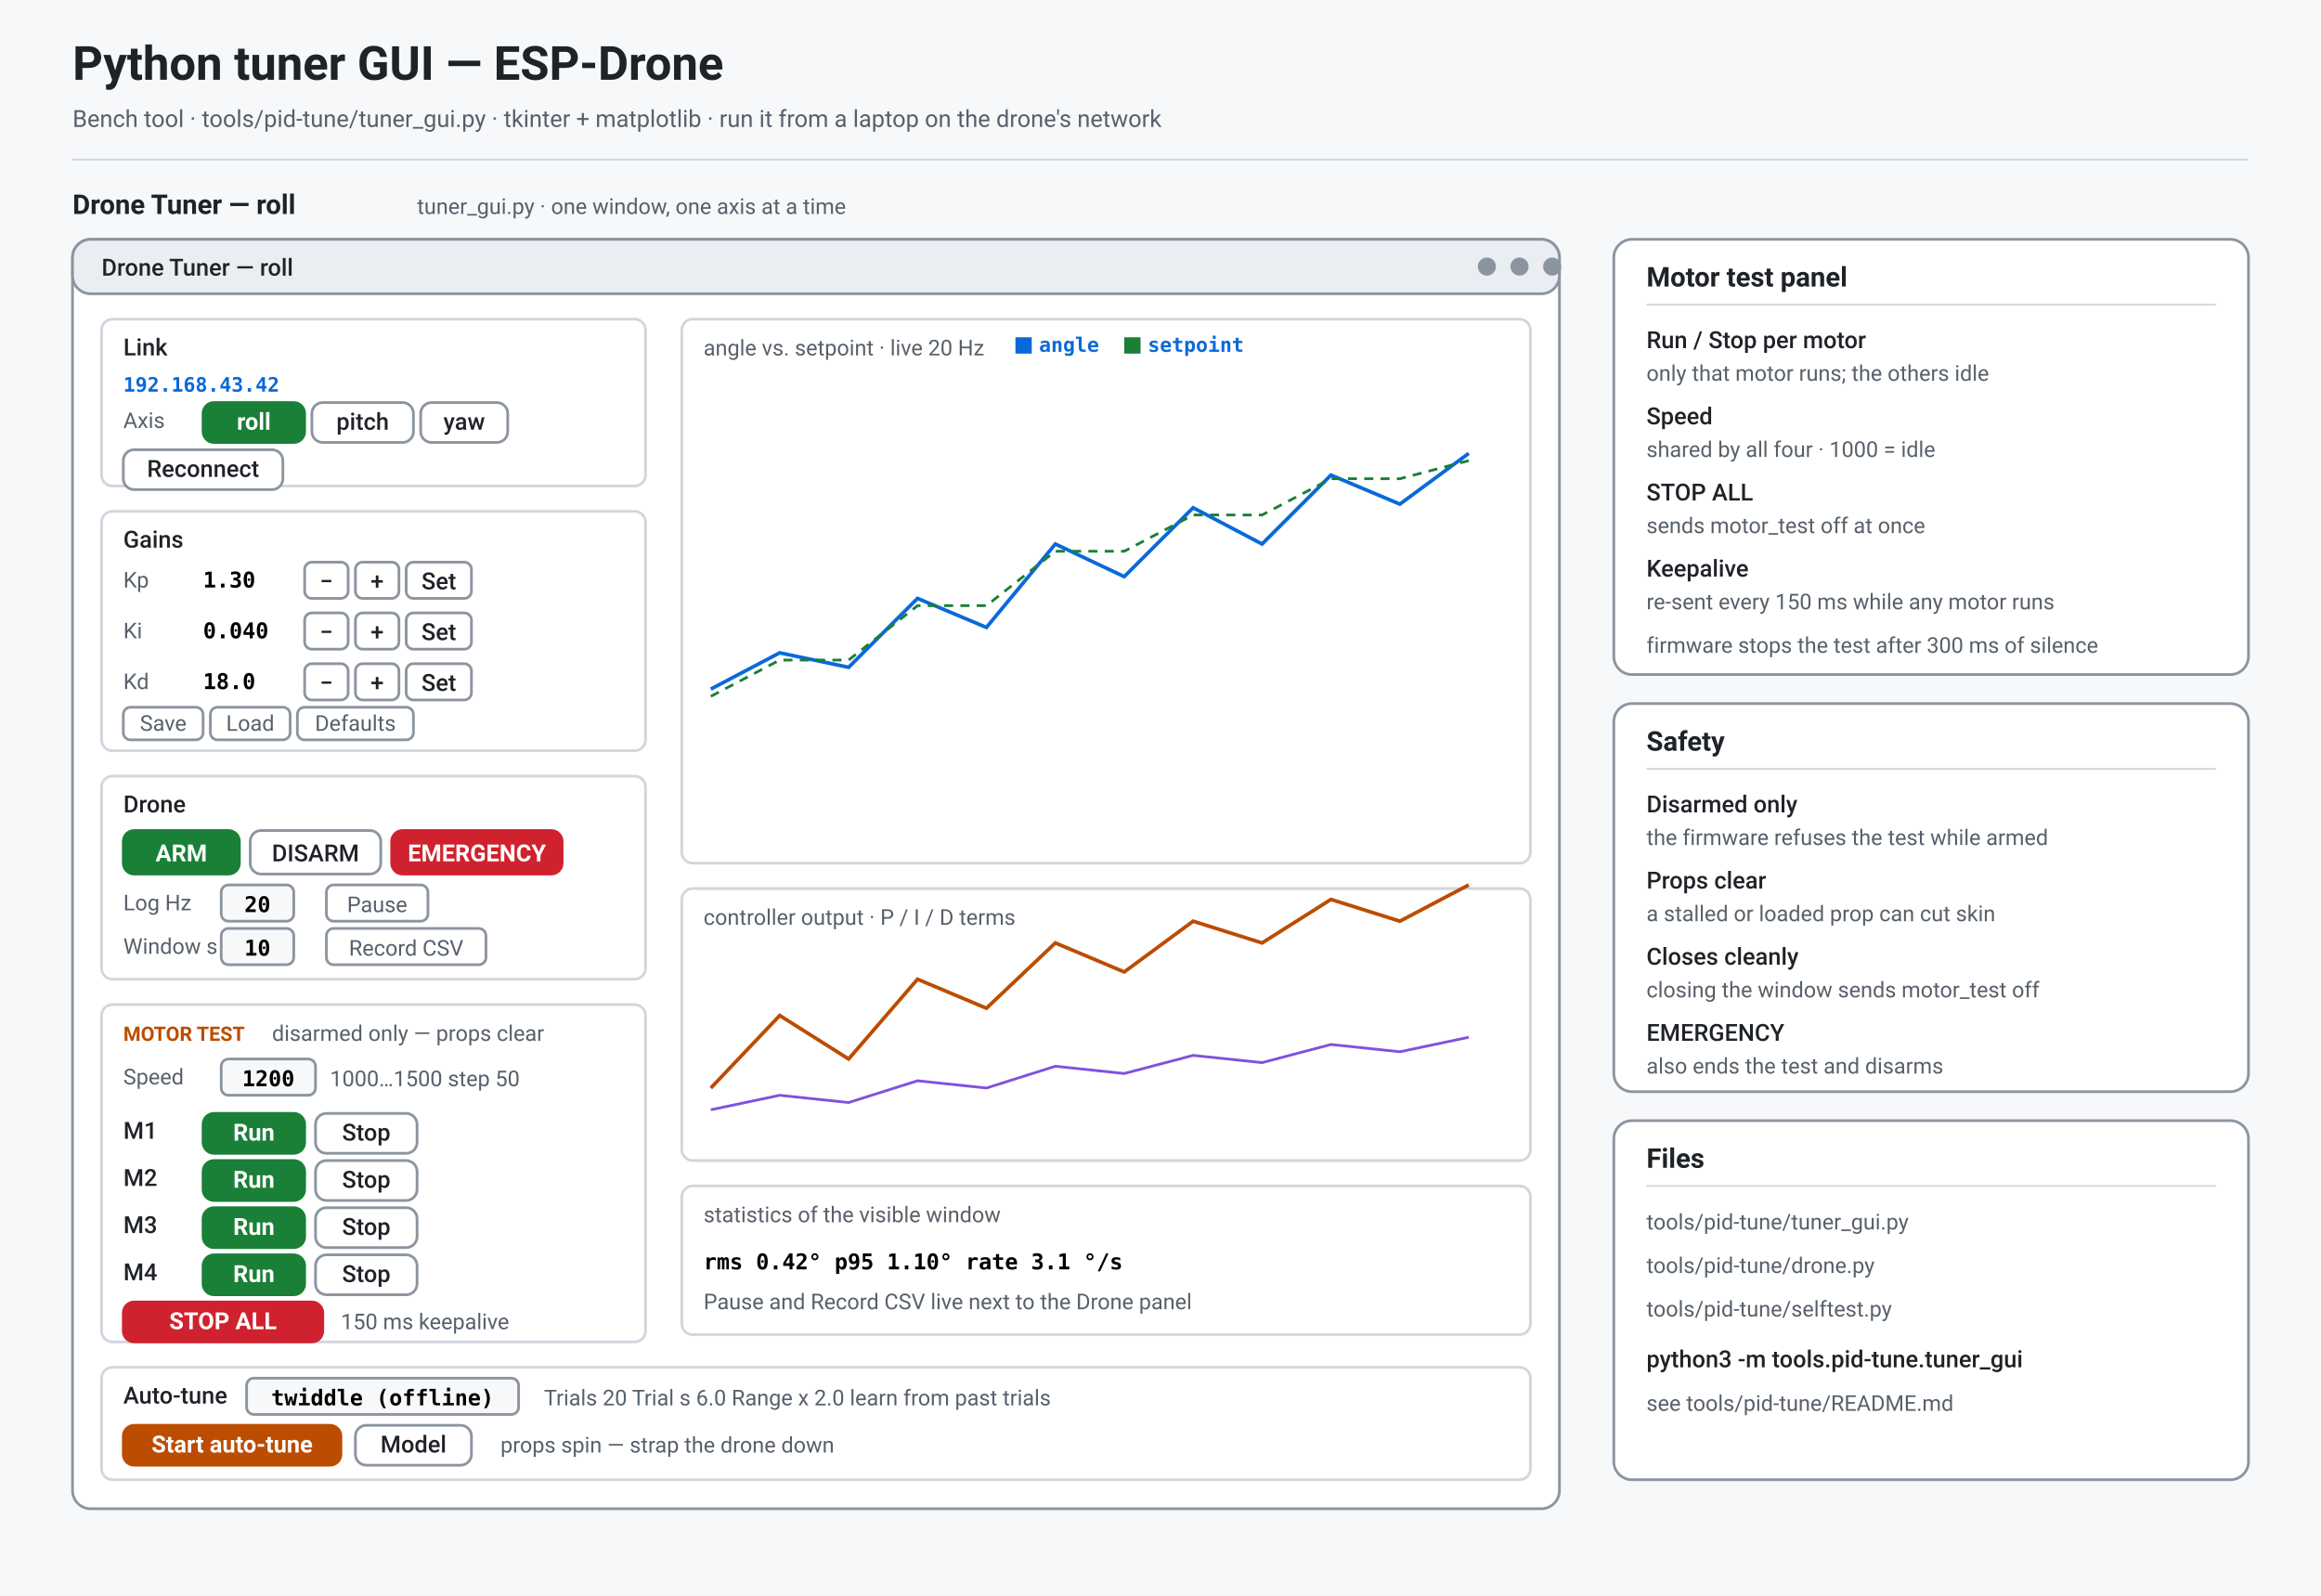
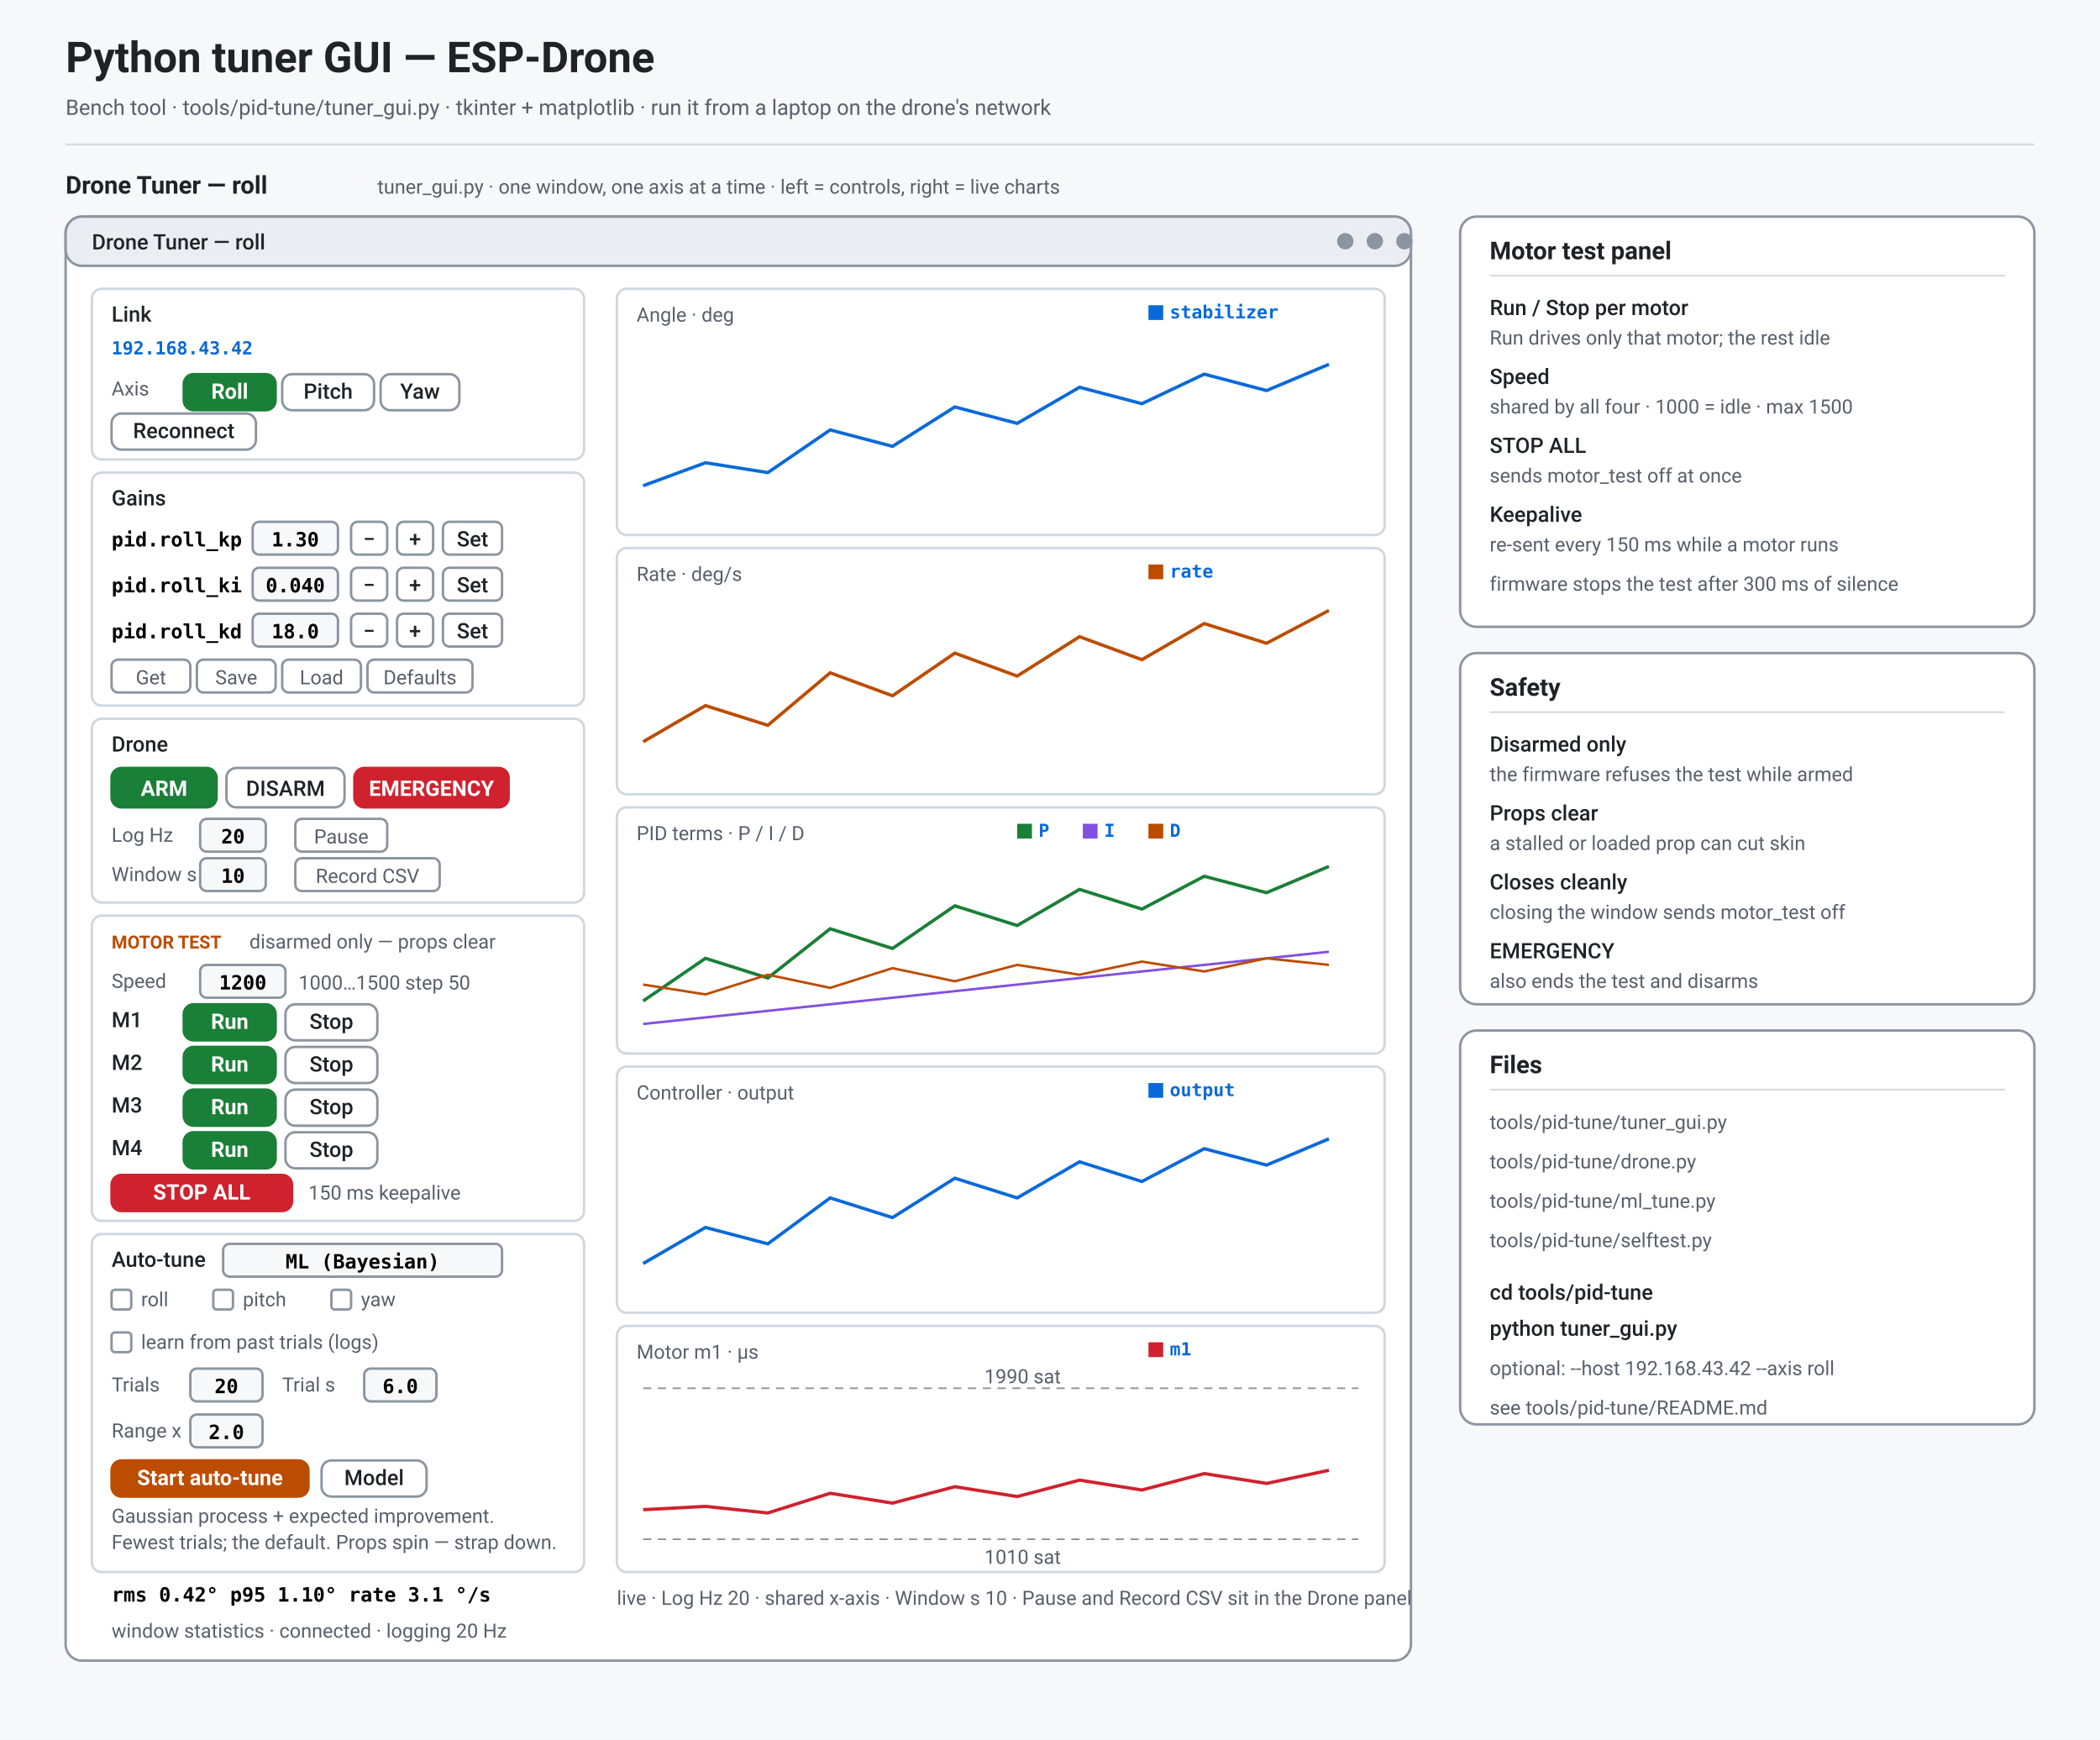
- <svg xmlns="http://www.w3.org/2000/svg" viewBox="0 0 1280 880" width="1280" height="880" role="img" aria-labelledby="ttl desc">
+ <svg xmlns="http://www.w3.org/2000/svg" viewBox="0 0 1280 1060" width="1280" height="1060" role="img" aria-labelledby="ttl desc">
  <defs>
    <style>
      .bg      { fill: #f6f8fa; }
      .h1      { font: 700 26px system-ui, -apple-system, 'Segoe UI', Roboto, sans-serif; fill: #1f2328; }
      .h2      { font: 700 15px system-ui, -apple-system, 'Segoe UI', Roboto, sans-serif; fill: #1f2328; }
      .sub     { font: 400 13px system-ui, -apple-system, 'Segoe UI', Roboto, sans-serif; fill: #57606a; }
      .lbl     { font: 500 13px system-ui, -apple-system, 'Segoe UI', Roboto, sans-serif; fill: #1f2328; }
      .lblm    { font: 400 12px system-ui, -apple-system, 'Segoe UI', Roboto, sans-serif; fill: #57606a; }
      .lblw    { font: 600 13px system-ui, -apple-system, 'Segoe UI', Roboto, sans-serif; fill: #ffffff; }
      .mono    { font: 600 12px ui-monospace, SFMono-Regular, Menlo, Consolas, monospace; }
      .chip    { font: 600 11px ui-monospace, SFMono-Regular, Menlo, Consolas, monospace; fill: #0969da; }
      .win     { fill: #ffffff; stroke: #8c959f; stroke-width: 1.5; }
      .winbar  { fill: #eaeef2; stroke: #8c959f; stroke-width: 1.5; }
      .panel   { fill: #ffffff; stroke: #d0d7de; stroke-width: 1.5; }
      .card    { fill: #ffffff; stroke: #8c959f; stroke-width: 1.5; }
      .btn     { fill: #ffffff; stroke: #8c959f; stroke-width: 1.5; }
      .btn-pri { fill: #1a7f37; stroke: #1a7f37; stroke-width: 1.5; }
      .btn-dan { fill: #cf222e; stroke: #cf222e; stroke-width: 1.5; }
      .btn-warn{ fill: #bc4c00; stroke: #bc4c00; stroke-width: 1.5; }
      .field   { fill: #f6f8fa; stroke: #8c959f; stroke-width: 1.5; }
      .rule    { stroke: #d0d7de; stroke-width: 1; }
      .tag     { font: 600 11px system-ui, -apple-system, 'Segoe UI', Roboto, sans-serif; fill: #bc4c00; }
    </style>
  </defs>
-   <rect class="bg" x="0" y="0" width="1280" height="880" />
+   <rect class="bg" x="0" y="0" width="1280" height="1060" />
  <text class="h1" x="40" y="44">Python tuner GUI — ESP-Drone</text>
  <text class="sub" x="40" y="70">Bench tool · tools/pid-tune/tuner_gui.py · tkinter + matplotlib · run it from a laptop on the drone's network</text>
  <line class="rule" x1="40" y1="88" x2="1240" y2="88" />
  <text class="h2" x="40" y="118">Drone Tuner — roll</text>
-   <text class="lblm" x="230" y="118">tuner_gui.py · one window, one axis at a time</text>
-   <rect class="win" x="40" y="132" width="820" height="700" rx="10" />
+   <text class="lblm" x="230" y="118">tuner_gui.py · one window, one axis at a time · left = controls, right = live charts</text>
+   <rect class="win" x="40" y="132" width="820" height="880" rx="10" />
  <rect class="winbar" x="40" y="132" width="820" height="30" rx="10" />
  <text class="lbl" x="56" y="152">Drone Tuner — roll</text>
  <circle cx="820" cy="147" r="5" fill="#8c959f" />
  <circle cx="838" cy="147" r="5" fill="#8c959f" />
  <circle cx="856" cy="147" r="5" fill="#8c959f" />
-   <rect class="panel" x="56" y="176" width="300" height="92" rx="6" />
+   <rect class="panel" x="56" y="176" width="300" height="104" rx="6" />
  <text class="lbl" x="68" y="196">Link</text>
  <text class="chip" x="68" y="216">192.168.43.42</text>
-   <text class="lblm" x="68" y="236">Axis</text>
-   <rect class="btn-pri" x="112" y="222" width="56" height="22" rx="6" />
-   <text class="lblw" x="140" y="237" text-anchor="middle">roll</text>
-   <rect class="btn" x="172" y="222" width="56" height="22" rx="6" />
-   <text class="lbl" x="200" y="237" text-anchor="middle">pitch</text>
-   <rect class="btn" x="232" y="222" width="48" height="22" rx="6" />
-   <text class="lbl" x="256" y="237" text-anchor="middle">yaw</text>
-   <rect class="btn" x="68" y="248" width="88" height="22" rx="6" />
-   <text class="lbl" x="112" y="263" text-anchor="middle">Reconnect</text>
-   <rect class="panel" x="56" y="282" width="300" height="132" rx="6" />
-   <text class="lbl" x="68" y="302">Gains</text>
-   <text class="lblm" x="68" y="324">Kp</text>
-   <text class="mono" x="112" y="324">1.30</text>
-   <rect class="btn" x="168" y="310" width="24" height="20" rx="4" />
-   <text class="lbl" x="180" y="325" text-anchor="middle">−</text>
-   <rect class="btn" x="196" y="310" width="24" height="20" rx="4" />
-   <text class="lbl" x="208" y="325" text-anchor="middle">+</text>
-   <rect class="btn" x="224" y="310" width="36" height="20" rx="4" />
-   <text class="lbl" x="242" y="325" text-anchor="middle">Set</text>
-   <text class="lblm" x="68" y="352">Ki</text>
-   <text class="mono" x="112" y="352">0.040</text>
-   <rect class="btn" x="168" y="338" width="24" height="20" rx="4" />
-   <text class="lbl" x="180" y="353" text-anchor="middle">−</text>
-   <rect class="btn" x="196" y="338" width="24" height="20" rx="4" />
-   <text class="lbl" x="208" y="353" text-anchor="middle">+</text>
-   <rect class="btn" x="224" y="338" width="36" height="20" rx="4" />
-   <text class="lbl" x="242" y="353" text-anchor="middle">Set</text>
-   <text class="lblm" x="68" y="380">Kd</text>
-   <text class="mono" x="112" y="380">18.0</text>
-   <rect class="btn" x="168" y="366" width="24" height="20" rx="4" />
-   <text class="lbl" x="180" y="381" text-anchor="middle">−</text>
-   <rect class="btn" x="196" y="366" width="24" height="20" rx="4" />
-   <text class="lbl" x="208" y="381" text-anchor="middle">+</text>
-   <rect class="btn" x="224" y="366" width="36" height="20" rx="4" />
-   <text class="lbl" x="242" y="381" text-anchor="middle">Set</text>
-   <rect class="btn" x="68" y="390" width="44" height="18" rx="4" />
-   <text class="lblm" x="90" y="403" text-anchor="middle">Save</text>
-   <rect class="btn" x="116" y="390" width="44" height="18" rx="4" />
-   <text class="lblm" x="138" y="403" text-anchor="middle">Load</text>
-   <rect class="btn" x="164" y="390" width="64" height="18" rx="4" />
-   <text class="lblm" x="196" y="403" text-anchor="middle">Defaults</text>
-   <rect class="panel" x="56" y="428" width="300" height="112" rx="6" />
-   <text class="lbl" x="68" y="448">Drone</text>
-   <rect class="btn-pri" x="68" y="458" width="64" height="24" rx="6" />
-   <text class="lblw" x="100" y="475" text-anchor="middle">ARM</text>
-   <rect class="btn" x="138" y="458" width="72" height="24" rx="6" />
-   <text class="lbl" x="174" y="475" text-anchor="middle">DISARM</text>
-   <rect class="btn-dan" x="216" y="458" width="94" height="24" rx="6" />
-   <text class="lblw" x="263" y="475" text-anchor="middle">EMERGENCY</text>
-   <text class="lblm" x="68" y="502">Log Hz</text>
-   <rect class="field" x="122" y="488" width="40" height="20" rx="4" />
-   <text class="mono" x="142" y="503" text-anchor="middle">20</text>
-   <text class="lblm" x="68" y="526">Window s</text>
-   <rect class="field" x="122" y="512" width="40" height="20" rx="4" />
-   <text class="mono" x="142" y="527" text-anchor="middle">10</text>
-   <rect class="btn" x="180" y="488" width="56" height="20" rx="4" />
-   <text class="lblm" x="208" y="503" text-anchor="middle">Pause</text>
-   <rect class="btn" x="180" y="512" width="88" height="20" rx="4" />
-   <text class="lblm" x="224" y="527" text-anchor="middle">Record CSV</text>
-   <rect class="panel" x="56" y="554" width="300" height="186" rx="6" />
-   <text class="tag" x="68" y="574">MOTOR TEST</text>
-   <text class="lblm" x="150" y="574">disarmed only — props clear</text>
-   <text class="lblm" x="68" y="598">Speed</text>
-   <rect class="field" x="122" y="584" width="52" height="20" rx="4" />
-   <text class="mono" x="148" y="599" text-anchor="middle">1200</text>
-   <text class="lblm" x="182" y="599">1000…1500 step 50</text>
-   <text class="lbl" x="68" y="628">M1</text>
-   <rect class="btn-pri" x="112" y="614" width="56" height="22" rx="6" />
-   <text class="lblw" x="140" y="629" text-anchor="middle">Run</text>
-   <rect class="btn" x="174" y="614" width="56" height="22" rx="6" />
-   <text class="lbl" x="202" y="629" text-anchor="middle">Stop</text>
-   <text class="lbl" x="68" y="654">M2</text>
-   <rect class="btn-pri" x="112" y="640" width="56" height="22" rx="6" />
-   <text class="lblw" x="140" y="655" text-anchor="middle">Run</text>
-   <rect class="btn" x="174" y="640" width="56" height="22" rx="6" />
-   <text class="lbl" x="202" y="655" text-anchor="middle">Stop</text>
-   <text class="lbl" x="68" y="680">M3</text>
-   <rect class="btn-pri" x="112" y="666" width="56" height="22" rx="6" />
-   <text class="lblw" x="140" y="681" text-anchor="middle">Run</text>
-   <rect class="btn" x="174" y="666" width="56" height="22" rx="6" />
-   <text class="lbl" x="202" y="681" text-anchor="middle">Stop</text>
-   <text class="lbl" x="68" y="706">M4</text>
-   <rect class="btn-pri" x="112" y="692" width="56" height="22" rx="6" />
-   <text class="lblw" x="140" y="707" text-anchor="middle">Run</text>
-   <rect class="btn" x="174" y="692" width="56" height="22" rx="6" />
-   <text class="lbl" x="202" y="707" text-anchor="middle">Stop</text>
-   <rect class="btn-dan" x="68" y="718" width="110" height="22" rx="6" />
-   <text class="lblw" x="123" y="733" text-anchor="middle">STOP ALL</text>
-   <text class="lblm" x="188" y="733">150 ms keepalive</text>
-   <rect class="panel" x="376" y="176" width="468" height="300" rx="6" />
-   <text class="lblm" x="388" y="196">angle vs. setpoint · live 20 Hz</text>
-   <rect x="560" y="186" width="9" height="9" fill="#0969da" />
-   <text class="chip" x="573" y="194">angle</text>
-   <rect x="620" y="186" width="9" height="9" fill="#1a7f37" />
-   <text class="chip" x="633" y="194">setpoint</text>
-   <polyline points="392,380 430,360 468,368 506,330 544,346 582,300 620,318 658,280 696,300 734,262 772,278 810,250" fill="none" stroke="#0969da" stroke-width="2" />
-   <polyline points="392,384 430,364 468,364 506,334 544,334 582,304 620,304 658,284 696,284 734,264 772,264 810,254" fill="none" stroke="#1a7f37" stroke-width="1.5" stroke-dasharray="5 4" />
-   <rect class="panel" x="376" y="490" width="468" height="150" rx="6" />
-   <text class="lblm" x="388" y="510">controller output · P / I / D terms</text>
-   <polyline points="392,600 430,560 468,584 506,540 544,556 582,520 620,536 658,508 696,520 734,496 772,508 810,488" fill="none" stroke="#bc4c00" stroke-width="2" />
-   <polyline points="392,612 430,604 468,608 506,596 544,600 582,588 620,592 658,582 696,586 734,576 772,580 810,572" fill="none" stroke="#8250df" stroke-width="1.5" />
-   <rect class="panel" x="376" y="654" width="468" height="82" rx="6" />
-   <text class="lblm" x="388" y="674">statistics of the visible window</text>
-   <text class="mono" x="388" y="700">rms 0.42°   p95 1.10°   rate 3.1 °/s</text>
-   <text class="lblm" x="388" y="722">Pause and Record CSV live next to the Drone panel</text>
-   <rect class="panel" x="56" y="754" width="788" height="62" rx="6" />
-   <text class="lbl" x="68" y="774">Auto-tune</text>
-   <rect class="field" x="136" y="760" width="150" height="20" rx="4" />
-   <text class="mono" x="211" y="775" text-anchor="middle">twiddle (offline)</text>
-   <text class="lblm" x="300" y="775">Trials 20   Trial s 6.0   Range x 2.0   learn from past trials</text>
-   <rect class="btn-warn" x="68" y="786" width="120" height="22" rx="6" />
-   <text class="lblw" x="128" y="801" text-anchor="middle">Start auto-tune</text>
-   <rect class="btn" x="196" y="786" width="64" height="22" rx="6" />
-   <text class="lbl" x="228" y="801" text-anchor="middle">Model</text>
-   <text class="lblm" x="276" y="801">props spin — strap the drone down</text>
-   <rect class="card" x="890" y="132" width="350" height="240" rx="10" />
+   <text class="lblm" x="68" y="241">Axis</text>
+   <rect class="btn-pri" x="112" y="228" width="56" height="22" rx="6" />
+   <text class="lblw" x="140" y="243" text-anchor="middle">Roll</text>
+   <rect class="btn" x="172" y="228" width="56" height="22" rx="6" />
+   <text class="lbl" x="200" y="243" text-anchor="middle">Pitch</text>
+   <rect class="btn" x="232" y="228" width="48" height="22" rx="6" />
+   <text class="lbl" x="256" y="243" text-anchor="middle">Yaw</text>
+   <rect class="btn" x="68" y="252" width="88" height="22" rx="6" />
+   <text class="lbl" x="112" y="267" text-anchor="middle">Reconnect</text>
+   <rect class="panel" x="56" y="288" width="300" height="142" rx="6" />
+   <text class="lbl" x="68" y="308">Gains</text>
+   <text class="mono" x="68" y="333">pid.roll_kp</text>
+   <rect class="field" x="154" y="318" width="52" height="20" rx="4" />
+   <text class="mono" x="180" y="333" text-anchor="middle">1.30</text>
+   <rect class="btn" x="214" y="318" width="22" height="20" rx="4" />
+   <text class="lbl" x="225" y="333" text-anchor="middle">−</text>
+   <rect class="btn" x="242" y="318" width="22" height="20" rx="4" />
+   <text class="lbl" x="253" y="333" text-anchor="middle">+</text>
+   <rect class="btn" x="270" y="318" width="36" height="20" rx="4" />
+   <text class="lbl" x="288" y="333" text-anchor="middle">Set</text>
+   <text class="mono" x="68" y="361">pid.roll_ki</text>
+   <rect class="field" x="154" y="346" width="52" height="20" rx="4" />
+   <text class="mono" x="180" y="361" text-anchor="middle">0.040</text>
+   <rect class="btn" x="214" y="346" width="22" height="20" rx="4" />
+   <text class="lbl" x="225" y="361" text-anchor="middle">−</text>
+   <rect class="btn" x="242" y="346" width="22" height="20" rx="4" />
+   <text class="lbl" x="253" y="361" text-anchor="middle">+</text>
+   <rect class="btn" x="270" y="346" width="36" height="20" rx="4" />
+   <text class="lbl" x="288" y="361" text-anchor="middle">Set</text>
+   <text class="mono" x="68" y="389">pid.roll_kd</text>
+   <rect class="field" x="154" y="374" width="52" height="20" rx="4" />
+   <text class="mono" x="180" y="389" text-anchor="middle">18.0</text>
+   <rect class="btn" x="214" y="374" width="22" height="20" rx="4" />
+   <text class="lbl" x="225" y="389" text-anchor="middle">−</text>
+   <rect class="btn" x="242" y="374" width="22" height="20" rx="4" />
+   <text class="lbl" x="253" y="389" text-anchor="middle">+</text>
+   <rect class="btn" x="270" y="374" width="36" height="20" rx="4" />
+   <text class="lbl" x="288" y="389" text-anchor="middle">Set</text>
+   <rect class="btn" x="68" y="402" width="48" height="20" rx="4" />
+   <text class="lblm" x="92" y="417" text-anchor="middle">Get</text>
+   <rect class="btn" x="120" y="402" width="48" height="20" rx="4" />
+   <text class="lblm" x="144" y="417" text-anchor="middle">Save</text>
+   <rect class="btn" x="172" y="402" width="48" height="20" rx="4" />
+   <text class="lblm" x="196" y="417" text-anchor="middle">Load</text>
+   <rect class="btn" x="224" y="402" width="64" height="20" rx="4" />
+   <text class="lblm" x="256" y="417" text-anchor="middle">Defaults</text>
+   <rect class="panel" x="56" y="438" width="300" height="112" rx="6" />
+   <text class="lbl" x="68" y="458">Drone</text>
+   <rect class="btn-pri" x="68" y="468" width="64" height="24" rx="6" />
+   <text class="lblw" x="100" y="485" text-anchor="middle">ARM</text>
+   <rect class="btn" x="138" y="468" width="72" height="24" rx="6" />
+   <text class="lbl" x="174" y="485" text-anchor="middle">DISARM</text>
+   <rect class="btn-dan" x="216" y="468" width="94" height="24" rx="6" />
+   <text class="lblw" x="263" y="485" text-anchor="middle">EMERGENCY</text>
+   <text class="lblm" x="68" y="513">Log Hz</text>
+   <rect class="field" x="122" y="499" width="40" height="20" rx="4" />
+   <text class="mono" x="142" y="514" text-anchor="middle">20</text>
+   <text class="lblm" x="68" y="537">Window s</text>
+   <rect class="field" x="122" y="523" width="40" height="20" rx="4" />
+   <text class="mono" x="142" y="538" text-anchor="middle">10</text>
+   <rect class="btn" x="180" y="499" width="56" height="20" rx="4" />
+   <text class="lblm" x="208" y="514" text-anchor="middle">Pause</text>
+   <rect class="btn" x="180" y="523" width="88" height="20" rx="4" />
+   <text class="lblm" x="224" y="538" text-anchor="middle">Record CSV</text>
+   <rect class="panel" x="56" y="558" width="300" height="186" rx="6" />
+   <text class="tag" x="68" y="578">MOTOR TEST</text>
+   <text class="lblm" x="152" y="578">disarmed only — props clear</text>
+   <text class="lblm" x="68" y="602">Speed</text>
+   <rect class="field" x="122" y="588" width="52" height="20" rx="4" />
+   <text class="mono" x="148" y="603" text-anchor="middle">1200</text>
+   <text class="lblm" x="182" y="603">1000…1500 step 50</text>
+   <text class="lbl" x="68" y="626">M1</text>
+   <rect class="btn-pri" x="112" y="612" width="56" height="22" rx="6" />
+   <text class="lblw" x="140" y="627" text-anchor="middle">Run</text>
+   <rect class="btn" x="174" y="612" width="56" height="22" rx="6" />
+   <text class="lbl" x="202" y="627" text-anchor="middle">Stop</text>
+   <text class="lbl" x="68" y="652">M2</text>
+   <rect class="btn-pri" x="112" y="638" width="56" height="22" rx="6" />
+   <text class="lblw" x="140" y="653" text-anchor="middle">Run</text>
+   <rect class="btn" x="174" y="638" width="56" height="22" rx="6" />
+   <text class="lbl" x="202" y="653" text-anchor="middle">Stop</text>
+   <text class="lbl" x="68" y="678">M3</text>
+   <rect class="btn-pri" x="112" y="664" width="56" height="22" rx="6" />
+   <text class="lblw" x="140" y="679" text-anchor="middle">Run</text>
+   <rect class="btn" x="174" y="664" width="56" height="22" rx="6" />
+   <text class="lbl" x="202" y="679" text-anchor="middle">Stop</text>
+   <text class="lbl" x="68" y="704">M4</text>
+   <rect class="btn-pri" x="112" y="690" width="56" height="22" rx="6" />
+   <text class="lblw" x="140" y="705" text-anchor="middle">Run</text>
+   <rect class="btn" x="174" y="690" width="56" height="22" rx="6" />
+   <text class="lbl" x="202" y="705" text-anchor="middle">Stop</text>
+   <rect class="btn-dan" x="68" y="716" width="110" height="22" rx="6" />
+   <text class="lblw" x="123" y="731" text-anchor="middle">STOP ALL</text>
+   <text class="lblm" x="188" y="731">150 ms keepalive</text>
+   <rect class="panel" x="56" y="752" width="300" height="206" rx="6" />
+   <text class="lbl" x="68" y="772">Auto-tune</text>
+   <rect class="field" x="136" y="758" width="170" height="20" rx="4" />
+   <text class="mono" x="221" y="773" text-anchor="middle">ML (Bayesian)</text>
+   <rect class="btn" x="68" y="786" width="12" height="12" rx="2" />
+   <text class="lblm" x="86" y="796">roll</text>
+   <rect class="btn" x="130" y="786" width="12" height="12" rx="2" />
+   <text class="lblm" x="148" y="796">pitch</text>
+   <rect class="btn" x="202" y="786" width="12" height="12" rx="2" />
+   <text class="lblm" x="220" y="796">yaw</text>
+   <rect class="btn" x="68" y="812" width="12" height="12" rx="2" />
+   <text class="lblm" x="86" y="822">learn from past trials (logs)</text>
+   <text class="lblm" x="68" y="848">Trials</text>
+   <rect class="field" x="116" y="834" width="44" height="20" rx="4" />
+   <text class="mono" x="138" y="849" text-anchor="middle">20</text>
+   <text class="lblm" x="172" y="848">Trial s</text>
+   <rect class="field" x="222" y="834" width="44" height="20" rx="4" />
+   <text class="mono" x="244" y="849" text-anchor="middle">6.0</text>
+   <text class="lblm" x="68" y="876">Range x</text>
+   <rect class="field" x="116" y="862" width="44" height="20" rx="4" />
+   <text class="mono" x="138" y="877" text-anchor="middle">2.0</text>
+   <rect class="btn-warn" x="68" y="890" width="120" height="22" rx="6" />
+   <text class="lblw" x="128" y="905" text-anchor="middle">Start auto-tune</text>
+   <rect class="btn" x="196" y="890" width="64" height="22" rx="6" />
+   <text class="lbl" x="228" y="905" text-anchor="middle">Model</text>
+   <text class="lblm" x="68" y="928">Gaussian process + expected improvement.</text>
+   <text class="lblm" x="68" y="944">Fewest trials; the default. Props spin — strap down.</text>
+   <text class="mono" x="68" y="976">rms 0.42°   p95 1.10°   rate 3.1 °/s</text>
+   <text class="lblm" x="68" y="998">window statistics · connected · logging 20 Hz</text>
+   <rect class="panel" x="376" y="176" width="468" height="150" rx="6" />
+   <text class="lblm" x="388" y="196">Angle · deg</text>
+   <rect x="700" y="186" width="9" height="9" fill="#0969da" />
+   <text class="chip" x="713" y="194">stabilizer</text>
+   <polyline points="392,296 430,282 468,288 506,262 544,272 582,248 620,258 658,236 696,246 734,228 772,238 810,222" fill="none" stroke="#0969da" stroke-width="2" />
+   <rect class="panel" x="376" y="334" width="468" height="150" rx="6" />
+   <text class="lblm" x="388" y="354">Rate · deg/s</text>
+   <rect x="700" y="344" width="9" height="9" fill="#bc4c00" />
+   <text class="chip" x="713" y="352">rate</text>
+   <polyline points="392,452 430,430 468,442 506,410 544,424 582,398 620,412 658,388 696,402 734,380 772,392 810,372" fill="none" stroke="#bc4c00" stroke-width="2" />
+   <rect class="panel" x="376" y="492" width="468" height="150" rx="6" />
+   <text class="lblm" x="388" y="512">PID terms · P / I / D</text>
+   <rect x="620" y="502" width="9" height="9" fill="#1a7f37" />
+   <text class="chip" x="633" y="510">P</text>
+   <rect x="660" y="502" width="9" height="9" fill="#8250df" />
+   <text class="chip" x="673" y="510">I</text>
+   <rect x="700" y="502" width="9" height="9" fill="#bc4c00" />
+   <text class="chip" x="713" y="510">D</text>
+   <polyline points="392,610 430,584 468,596 506,566 544,578 582,552 620,564 658,542 696,554 734,534 772,544 810,528" fill="none" stroke="#1a7f37" stroke-width="2" />
+   <polyline points="392,624 430,620 468,616 506,612 544,608 582,604 620,600 658,596 696,592 734,588 772,584 810,580" fill="none" stroke="#8250df" stroke-width="1.5" />
+   <polyline points="392,600 430,606 468,594 506,602 544,590 582,598 620,588 658,594 696,586 734,592 772,584 810,588" fill="none" stroke="#bc4c00" stroke-width="1.5" />
+   <rect class="panel" x="376" y="650" width="468" height="150" rx="6" />
+   <text class="lblm" x="388" y="670">Controller · output</text>
+   <rect x="700" y="660" width="9" height="9" fill="#0969da" />
+   <text class="chip" x="713" y="668">output</text>
+   <polyline points="392,770 430,748 468,758 506,730 544,742 582,718 620,730 658,708 696,720 734,700 772,710 810,694" fill="none" stroke="#0969da" stroke-width="2" />
+   <rect class="panel" x="376" y="808" width="468" height="150" rx="6" />
+   <text class="lblm" x="388" y="828">Motor m1 · µs</text>
+   <rect x="700" y="818" width="9" height="9" fill="#cf222e" />
+   <text class="chip" x="713" y="826">m1</text>
+   <line x1="392" y1="846" x2="828" y2="846" stroke="#8c959f" stroke-width="1" stroke-dasharray="5 4" />
+   <line x1="392" y1="938" x2="828" y2="938" stroke="#8c959f" stroke-width="1" stroke-dasharray="5 4" />
+   <polyline points="392,920 430,918 468,922 506,910 544,916 582,906 620,912 658,902 696,908 734,898 772,904 810,896" fill="none" stroke="#cf222e" stroke-width="2" />
+   <text class="lblm" x="600" y="843">1990 sat</text>
+   <text class="lblm" x="600" y="953">1010 sat</text>
+   <text class="lblm" x="376" y="978">live · Log Hz 20 · shared x-axis · Window s 10 · Pause and Record CSV sit in the Drone panel</text>
+   <rect class="card" x="890" y="132" width="350" height="250" rx="10" />
  <text class="h2" x="908" y="158">Motor test panel</text>
  <line class="rule" x1="908" y1="168" x2="1222" y2="168" />
  <text class="lbl" x="908" y="192">Run / Stop per motor</text>
-   <text class="lblm" x="908" y="210">only that motor runs; the others idle</text>
+   <text class="lblm" x="908" y="210">Run drives only that motor; the rest idle</text>
  <text class="lbl" x="908" y="234">Speed</text>
-   <text class="lblm" x="908" y="252">shared by all four · 1000 = idle</text>
+   <text class="lblm" x="908" y="252">shared by all four · 1000 = idle · max 1500</text>
  <text class="lbl" x="908" y="276">STOP ALL</text>
  <text class="lblm" x="908" y="294">sends motor_test off at once</text>
  <text class="lbl" x="908" y="318">Keepalive</text>
-   <text class="lblm" x="908" y="336">re-sent every 150 ms while any motor runs</text>
+   <text class="lblm" x="908" y="336">re-sent every 150 ms while a motor runs</text>
  <text class="lblm" x="908" y="360">firmware stops the test after 300 ms of silence</text>
-   <rect class="card" x="890" y="388" width="350" height="214" rx="10" />
-   <text class="h2" x="908" y="414">Safety</text>
-   <line class="rule" x1="908" y1="424" x2="1222" y2="424" />
-   <text class="lbl" x="908" y="448">Disarmed only</text>
-   <text class="lblm" x="908" y="466">the firmware refuses the test while armed</text>
-   <text class="lbl" x="908" y="490">Props clear</text>
-   <text class="lblm" x="908" y="508">a stalled or loaded prop can cut skin</text>
-   <text class="lbl" x="908" y="532">Closes cleanly</text>
-   <text class="lblm" x="908" y="550">closing the window sends motor_test off</text>
-   <text class="lbl" x="908" y="574">EMERGENCY</text>
-   <text class="lblm" x="908" y="592">also ends the test and disarms</text>
-   <rect class="card" x="890" y="618" width="350" height="198" rx="10" />
-   <text class="h2" x="908" y="644">Files</text>
-   <line class="rule" x1="908" y1="654" x2="1222" y2="654" />
-   <text class="lblm" x="908" y="678">tools/pid-tune/tuner_gui.py</text>
-   <text class="lblm" x="908" y="702">tools/pid-tune/drone.py</text>
-   <text class="lblm" x="908" y="726">tools/pid-tune/selftest.py</text>
-   <text class="lbl" x="908" y="754">python3 -m tools.pid-tune.tuner_gui</text>
-   <text class="lblm" x="908" y="778">see tools/pid-tune/README.md</text>
+   <rect class="card" x="890" y="398" width="350" height="214" rx="10" />
+   <text class="h2" x="908" y="424">Safety</text>
+   <line class="rule" x1="908" y1="434" x2="1222" y2="434" />
+   <text class="lbl" x="908" y="458">Disarmed only</text>
+   <text class="lblm" x="908" y="476">the firmware refuses the test while armed</text>
+   <text class="lbl" x="908" y="500">Props clear</text>
+   <text class="lblm" x="908" y="518">a stalled or loaded prop can cut skin</text>
+   <text class="lbl" x="908" y="542">Closes cleanly</text>
+   <text class="lblm" x="908" y="560">closing the window sends motor_test off</text>
+   <text class="lbl" x="908" y="584">EMERGENCY</text>
+   <text class="lblm" x="908" y="602">also ends the test and disarms</text>
+   <rect class="card" x="890" y="628" width="350" height="240" rx="10" />
+   <text class="h2" x="908" y="654">Files</text>
+   <line class="rule" x1="908" y1="664" x2="1222" y2="664" />
+   <text class="lblm" x="908" y="688">tools/pid-tune/tuner_gui.py</text>
+   <text class="lblm" x="908" y="712">tools/pid-tune/drone.py</text>
+   <text class="lblm" x="908" y="736">tools/pid-tune/ml_tune.py</text>
+   <text class="lblm" x="908" y="760">tools/pid-tune/selftest.py</text>
+   <text class="lbl" x="908" y="792">cd tools/pid-tune</text>
+   <text class="lbl" x="908" y="814">python tuner_gui.py</text>
+   <text class="lblm" x="908" y="838">optional: --host 192.168.43.42 --axis roll</text>
+   <text class="lblm" x="908" y="862">see tools/pid-tune/README.md</text>
</svg>
